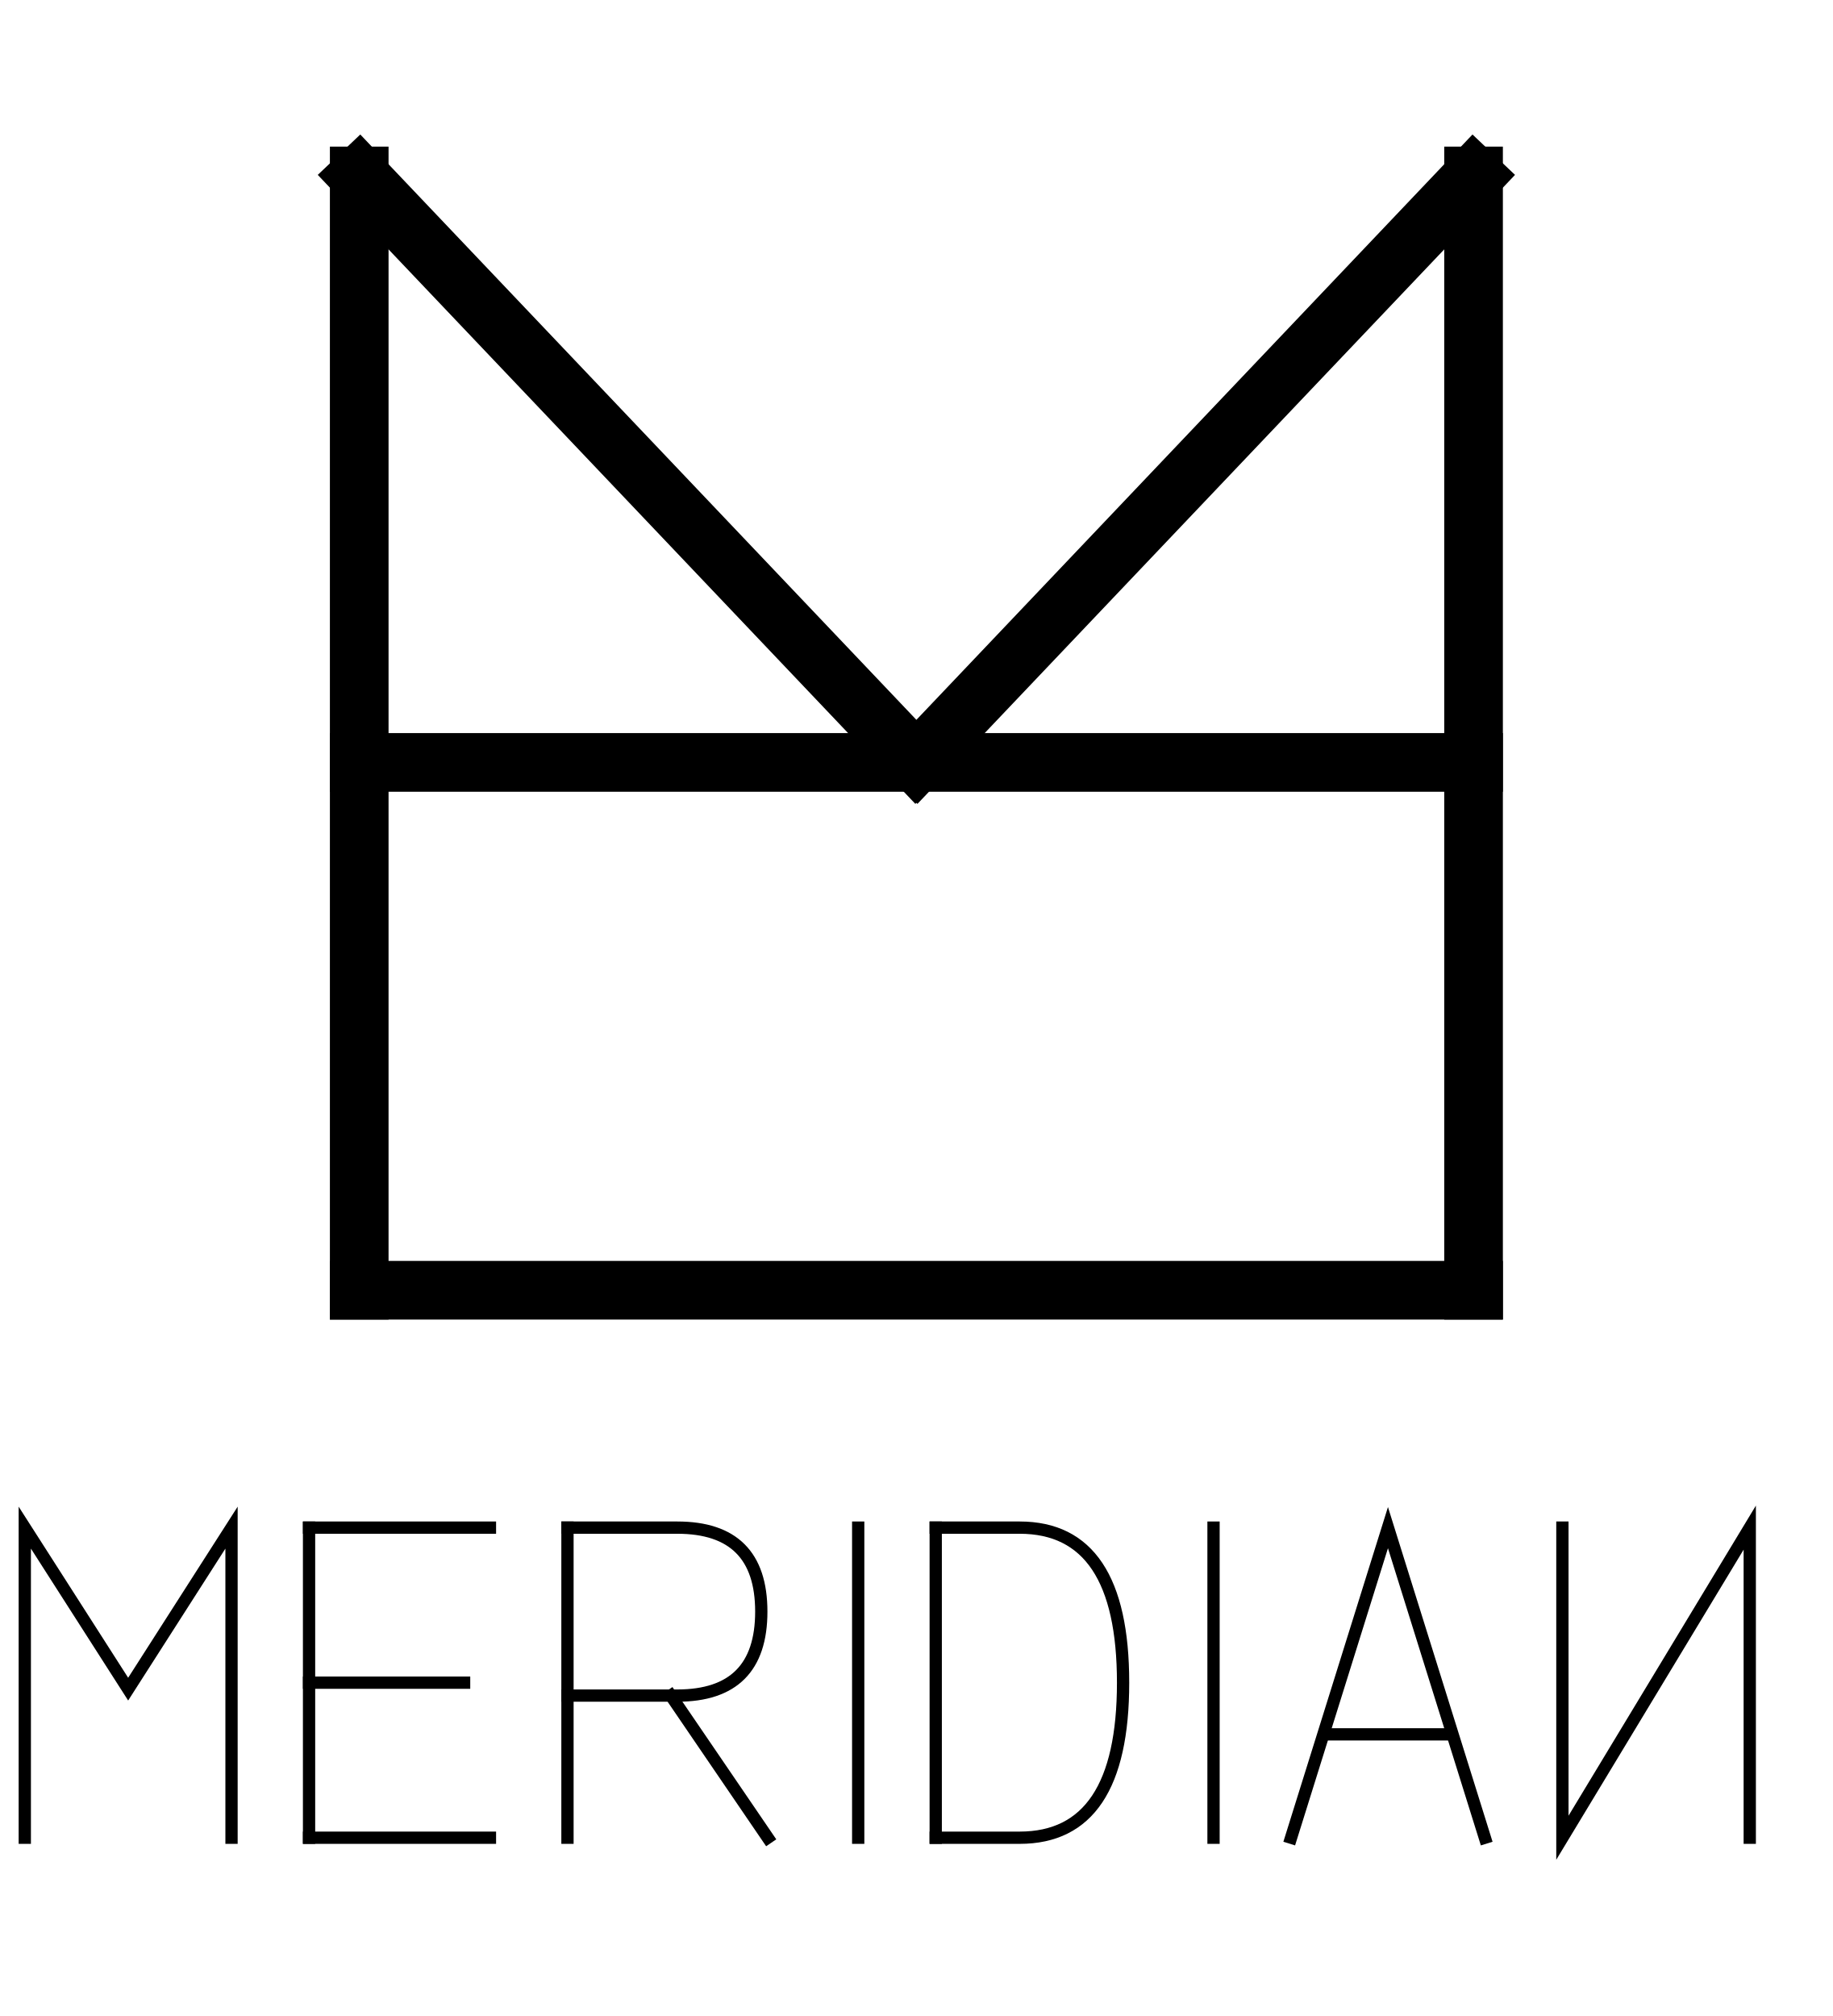
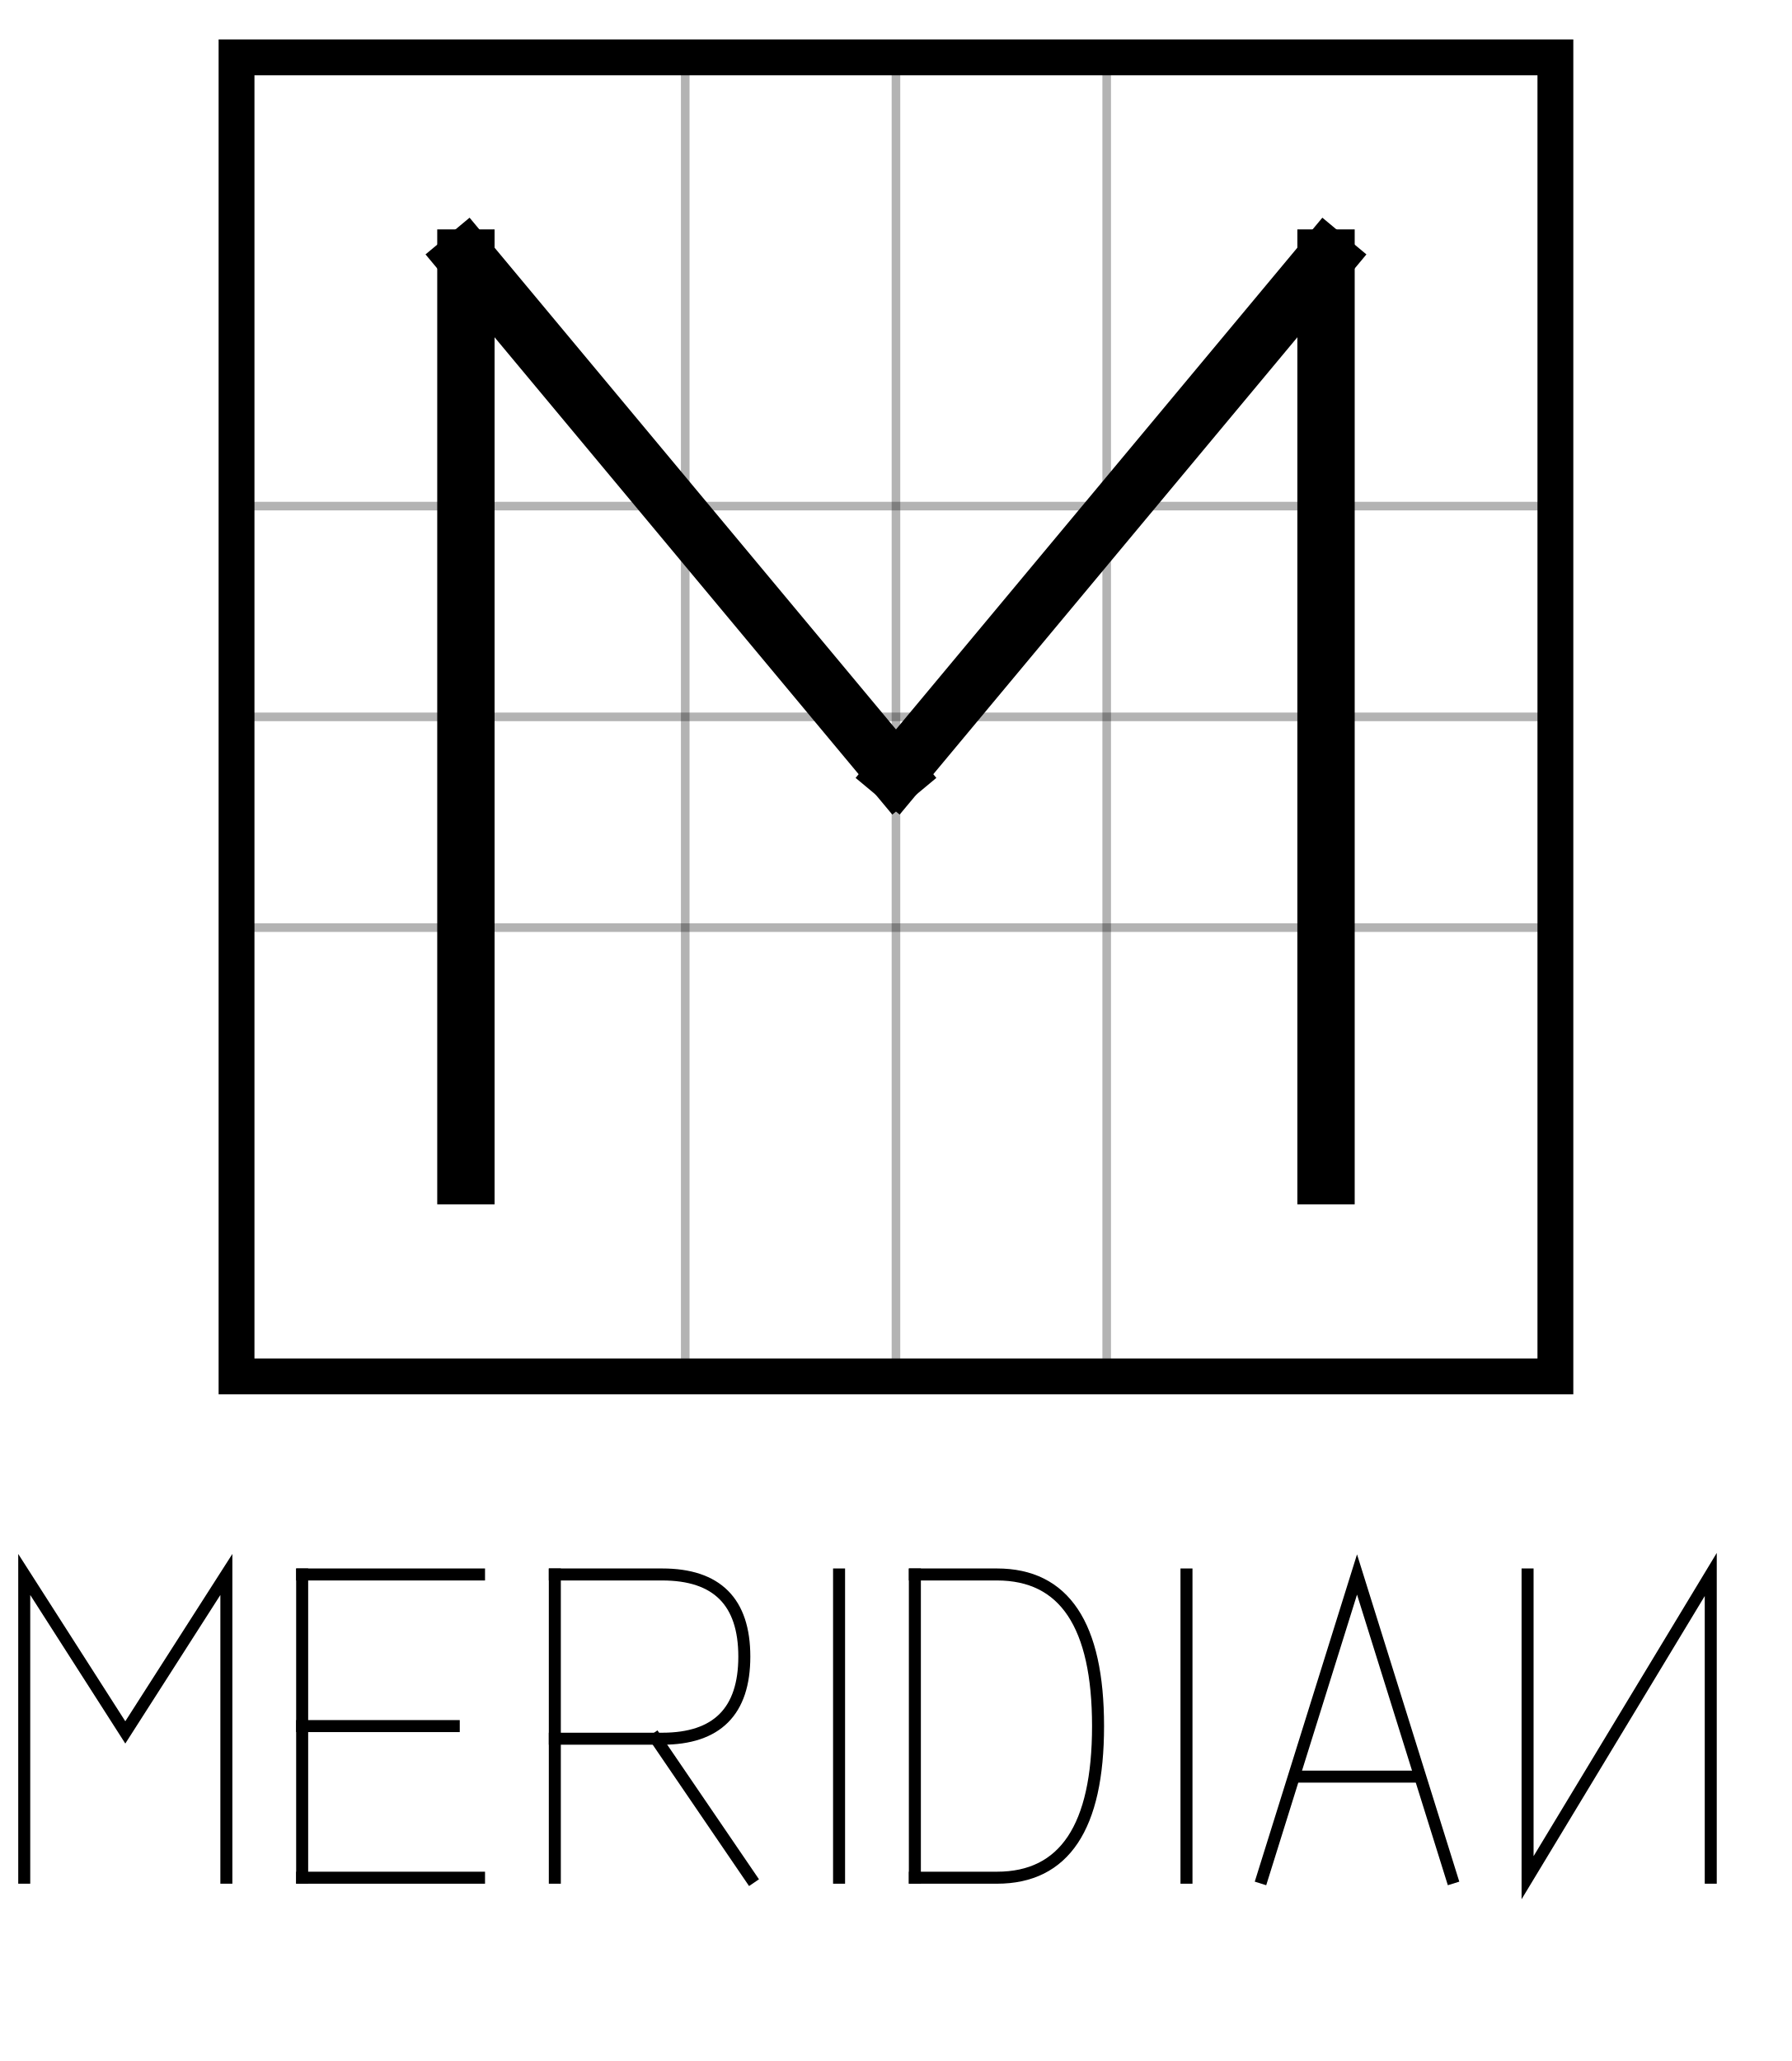
- <svg xmlns="http://www.w3.org/2000/svg" viewBox="0 0 200 220" fill="none" stroke="currentColor" stroke-linecap="square" stroke-linejoin="miter" aria-label="Meridian — stacked lockup">
-   <g transform="translate(20,0) scale(1.6)" stroke-width="4">
-     <line x1="12" y1="88" x2="12" y2="12" />
-     <line x1="12" y1="12" x2="50" y2="52" />
-     <line x1="88" y1="12" x2="50" y2="52" />
-     <line x1="88" y1="12" x2="88" y2="88" />
-     <line x1="12" y1="52" x2="88" y2="52" />
-     <line x1="12" y1="88" x2="88" y2="88" />
+ <svg xmlns="http://www.w3.org/2000/svg" viewBox="0 0 200 230" fill="none" stroke="currentColor" stroke-linecap="square" stroke-linejoin="miter" aria-label="Meridian — stacked lockup">
+   <g transform="translate(20,0) scale(1.6)">
+     <rect x="4" y="4" width="92" height="92" stroke-width="2.5" />
+     <g stroke-width="0.6" stroke-opacity="0.3">
+       <line x1="4" y1="35.3" x2="96" y2="35.3" />
+       <line x1="4" y1="50" x2="96" y2="50" />
+       <line x1="4" y1="64.7" x2="96" y2="64.7" />
+       <line x1="35.3" y1="4" x2="35.3" y2="96" />
+       <line x1="50" y1="4" x2="50" y2="96" />
+       <line x1="64.7" y1="4" x2="64.7" y2="96" />
+     </g>
+     <g stroke-width="4">
+       <line x1="20" y1="82" x2="20" y2="18" />
+       <line x1="20" y1="18" x2="50" y2="54" />
+       <line x1="80" y1="18" x2="50" y2="54" />
+       <line x1="80" y1="18" x2="80" y2="82" />
+     </g>
  </g>
-   <g transform="translate(2,166) scale(0.3525)" stroke-width="3.8">
+   <g transform="translate(2,175) scale(0.3525)" stroke-width="3.8">
    <polyline points="2,98 2,2 34,52 66,2 66,98" />
    <line x1="90" y1="2" x2="90" y2="98" />
    <line x1="90" y1="2" x2="146" y2="2" />
    <line x1="90" y1="50" x2="138" y2="50" />
    <line x1="90" y1="98" x2="146" y2="98" />
    <line x1="170" y1="2" x2="170" y2="98" />
    <path d="M 170,2 H 204 Q 230,2 230,28 Q 230,54 204,54 H 170" />
    <line x1="202" y1="54" x2="232" y2="98" />
    <line x1="260" y1="2" x2="260" y2="98" />
    <line x1="284" y1="2" x2="284" y2="98" />
    <path d="M 284,2 H 310 Q 342,2 342,50 Q 342,98 310,98 H 284" />
    <line x1="370" y1="2" x2="370" y2="98" />
    <polyline points="394,98 424,2 454,98" />
    <line x1="405" y1="66" x2="443" y2="66" />
    <polyline points="478,2 478,98 536,2 536,98" />
  </g>
</svg>
